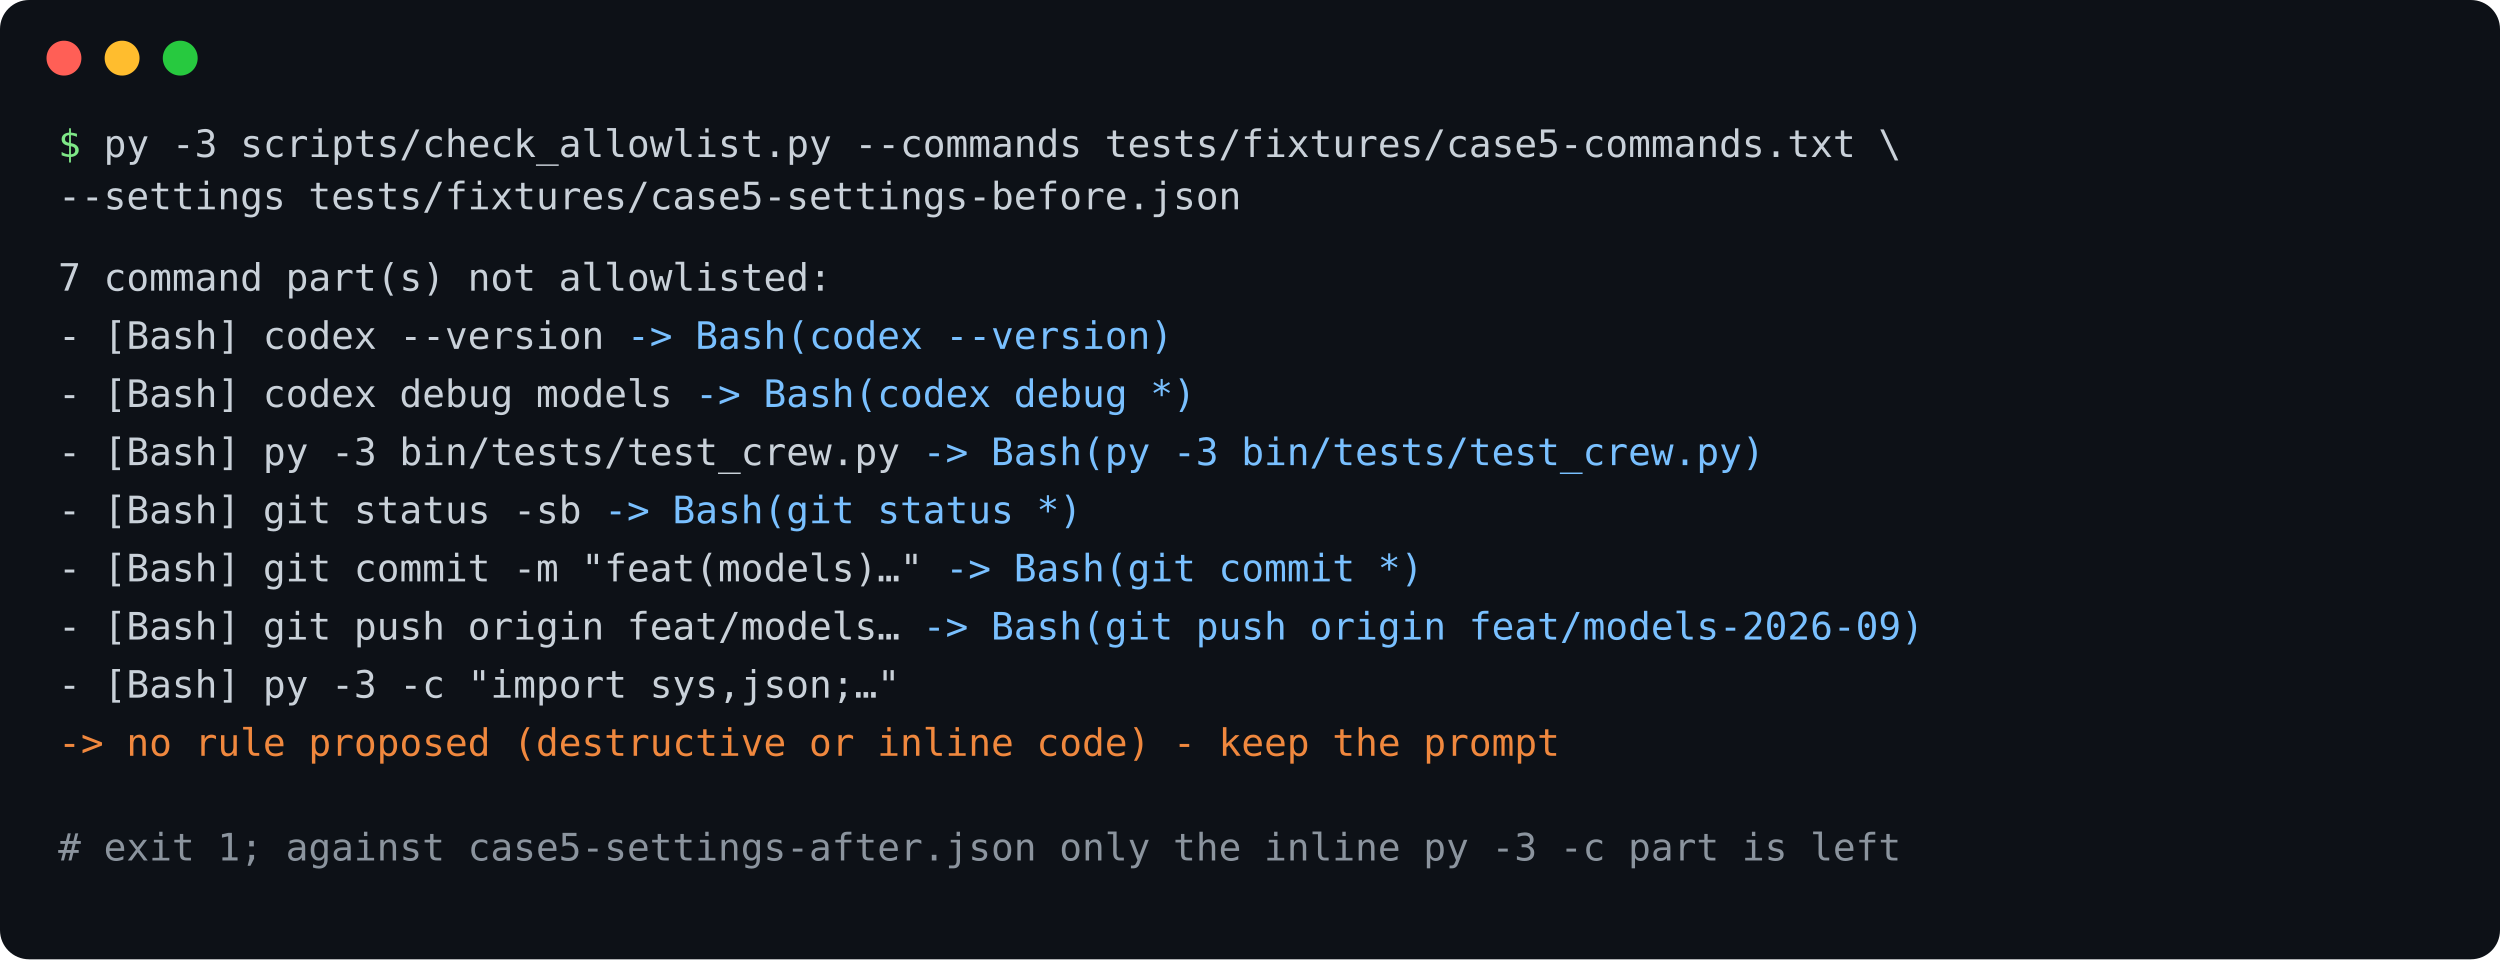
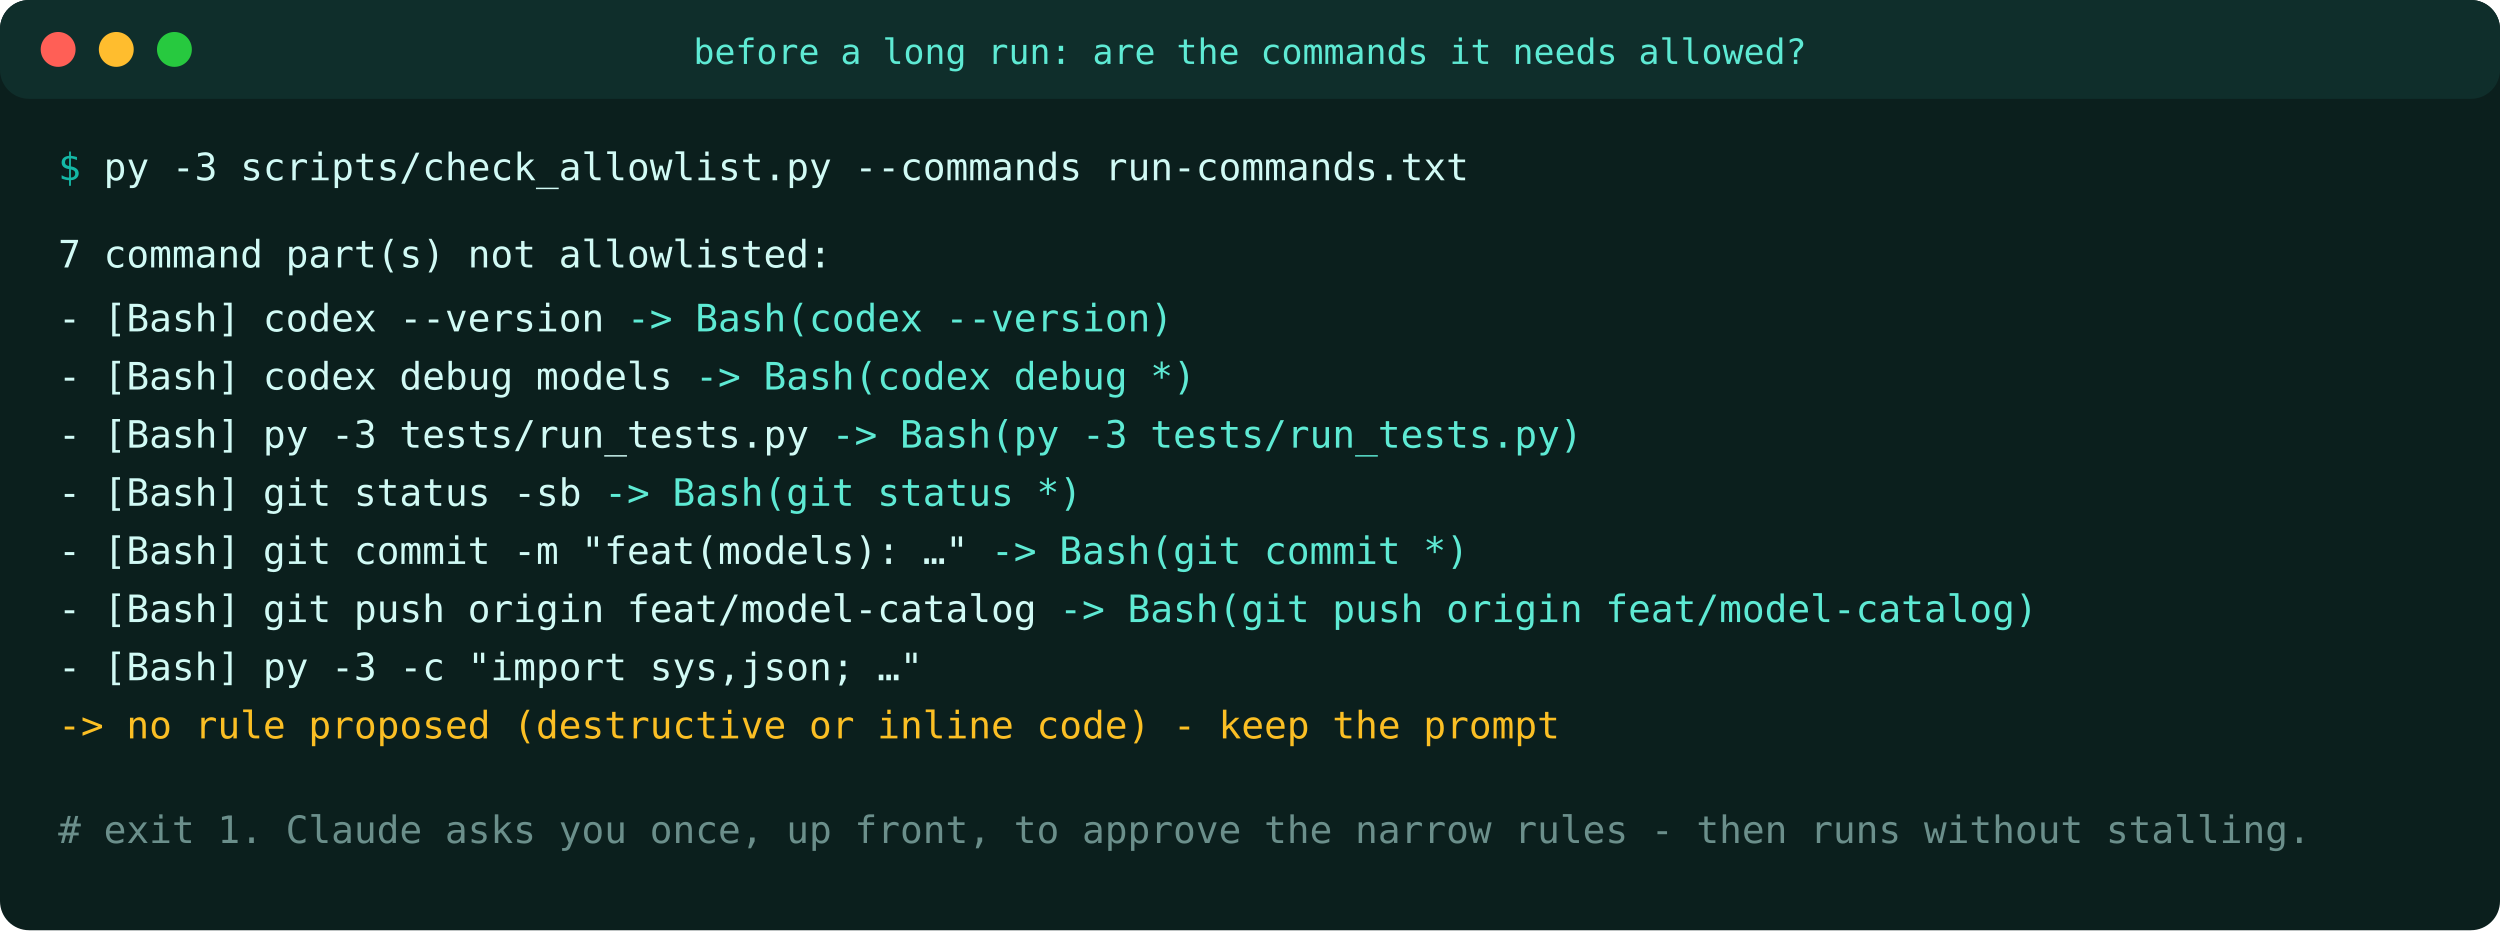
- <svg xmlns="http://www.w3.org/2000/svg" width="860" height="330" viewBox="0 0 860 330" font-family="Consolas, Menlo, monospace" font-size="13">
-   <rect width="860" height="330" rx="10" fill="#0d1117" />
-   <circle cx="22" cy="20" r="6" fill="#ff5f56" />
-   <circle cx="42" cy="20" r="6" fill="#ffbd2e" />
-   <circle cx="62" cy="20" r="6" fill="#27c93f" />
-   <g fill="#c9d1d9">
-     <text x="20" y="54">
-       <tspan fill="#7ee787">$</tspan> py -3 scripts/check_allowlist.py --commands tests/fixtures/case5-commands.txt \</text>
-     <text x="20" y="72">    --settings tests/fixtures/case5-settings-before.json</text>
-     <text x="20" y="100">7 command part(s) not allowlisted:</text>
-     <text x="20" y="120">- [Bash] codex --version               <tspan fill="#79c0ff">-&gt; Bash(codex --version)</tspan>
+ <svg xmlns="http://www.w3.org/2000/svg" width="860" height="320" viewBox="0 0 860 320" font-family="Consolas, Menlo, monospace" font-size="13">
+   <rect width="860" height="320" rx="10" fill="#0B1F1D" />
+   <rect width="860" height="34" rx="10" fill="#0F2E2B" />
+   <circle cx="20" cy="17" r="6" fill="#ff5f56" />
+   <circle cx="40" cy="17" r="6" fill="#ffbd2e" />
+   <circle cx="60" cy="17" r="6" fill="#27c93f" />
+   <text x="430" y="22" text-anchor="middle" fill="#5EEAD4" font-size="12">before a long run: are the commands it needs allowed?</text>
+   <g fill="#D1FAF5">
+     <text x="20" y="62">
+       <tspan fill="#14B8A6">$</tspan> py -3 scripts/check_allowlist.py --commands run-commands.txt</text>
+     <text x="20" y="92">7 command part(s) not allowlisted:</text>
+     <text x="20" y="114">- [Bash] codex --version                    <tspan fill="#5EEAD4">-&gt; Bash(codex --version)</tspan>
    </text>
-     <text x="20" y="140">- [Bash] codex debug models            <tspan fill="#79c0ff">-&gt; Bash(codex debug *)</tspan>
+     <text x="20" y="134">- [Bash] codex debug models                 <tspan fill="#5EEAD4">-&gt; Bash(codex debug *)</tspan>
    </text>
-     <text x="20" y="160">- [Bash] py -3 bin/tests/test_crew.py  <tspan fill="#79c0ff">-&gt; Bash(py -3 bin/tests/test_crew.py)</tspan>
+     <text x="20" y="154">- [Bash] py -3 tests/run_tests.py           <tspan fill="#5EEAD4">-&gt; Bash(py -3 tests/run_tests.py)</tspan>
    </text>
-     <text x="20" y="180">- [Bash] git status -sb                <tspan fill="#79c0ff">-&gt; Bash(git status *)</tspan>
+     <text x="20" y="174">- [Bash] git status -sb                     <tspan fill="#5EEAD4">-&gt; Bash(git status *)</tspan>
    </text>
-     <text x="20" y="200">- [Bash] git commit -m "feat(models)…" <tspan fill="#79c0ff">-&gt; Bash(git commit *)</tspan>
+     <text x="20" y="194">- [Bash] git commit -m "feat(models): …"    <tspan fill="#5EEAD4">-&gt; Bash(git commit *)</tspan>
    </text>
-     <text x="20" y="220">- [Bash] git push origin feat/models…  <tspan fill="#79c0ff">-&gt; Bash(git push origin feat/models-2026-09)</tspan>
+     <text x="20" y="214">- [Bash] git push origin feat/model-catalog <tspan fill="#5EEAD4">-&gt; Bash(git push origin feat/model-catalog)</tspan>
    </text>
-     <text x="20" y="240">- [Bash] py -3 -c "import sys,json;…"</text>
-     <text x="20" y="260" fill="#f0883e">    -&gt; no rule proposed (destructive or inline code) - keep the prompt</text>
-     <text x="20" y="296" fill="#8b949e"># exit 1; against case5-settings-after.json only the inline py -3 -c part is left</text>
+     <text x="20" y="234">- [Bash] py -3 -c "import sys,json; …"</text>
+     <text x="20" y="254" fill="#FBBF24">    -&gt; no rule proposed (destructive or inline code) - keep the prompt</text>
+     <text x="20" y="290" fill="#6B8F8B"># exit 1. Claude asks you once, up front, to approve the narrow rules - then runs without stalling.</text>
  </g>
</svg>
